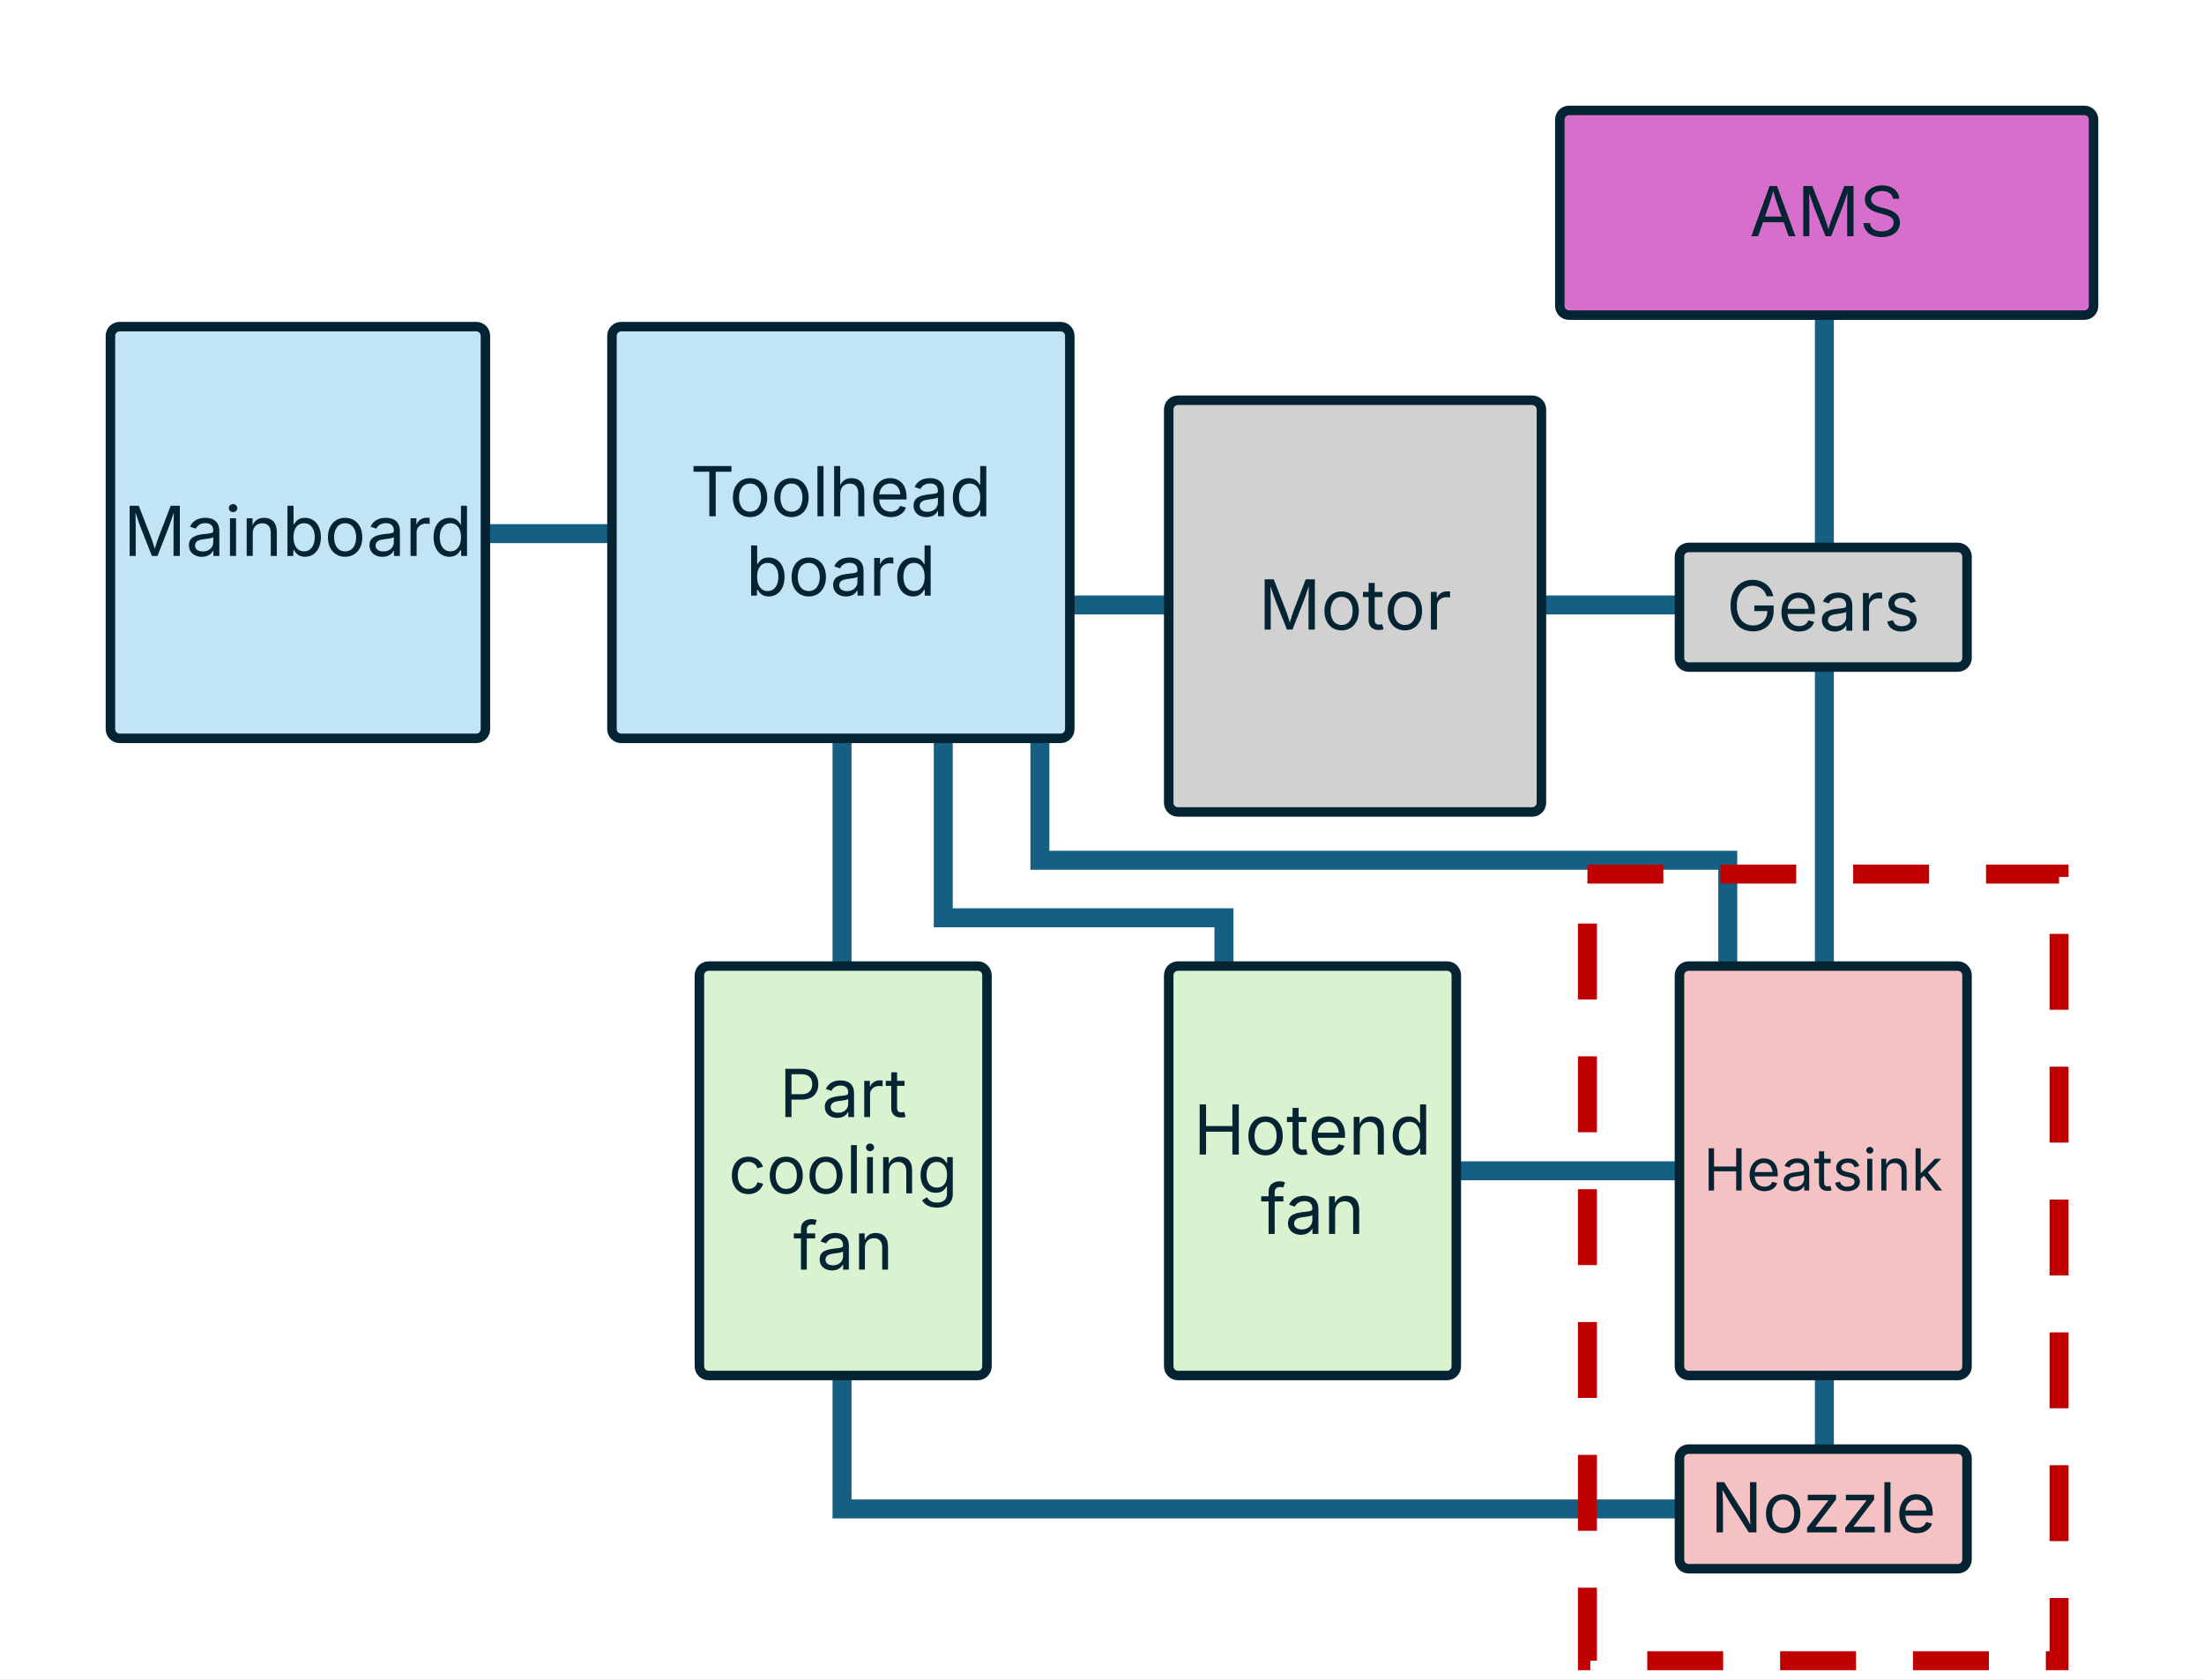
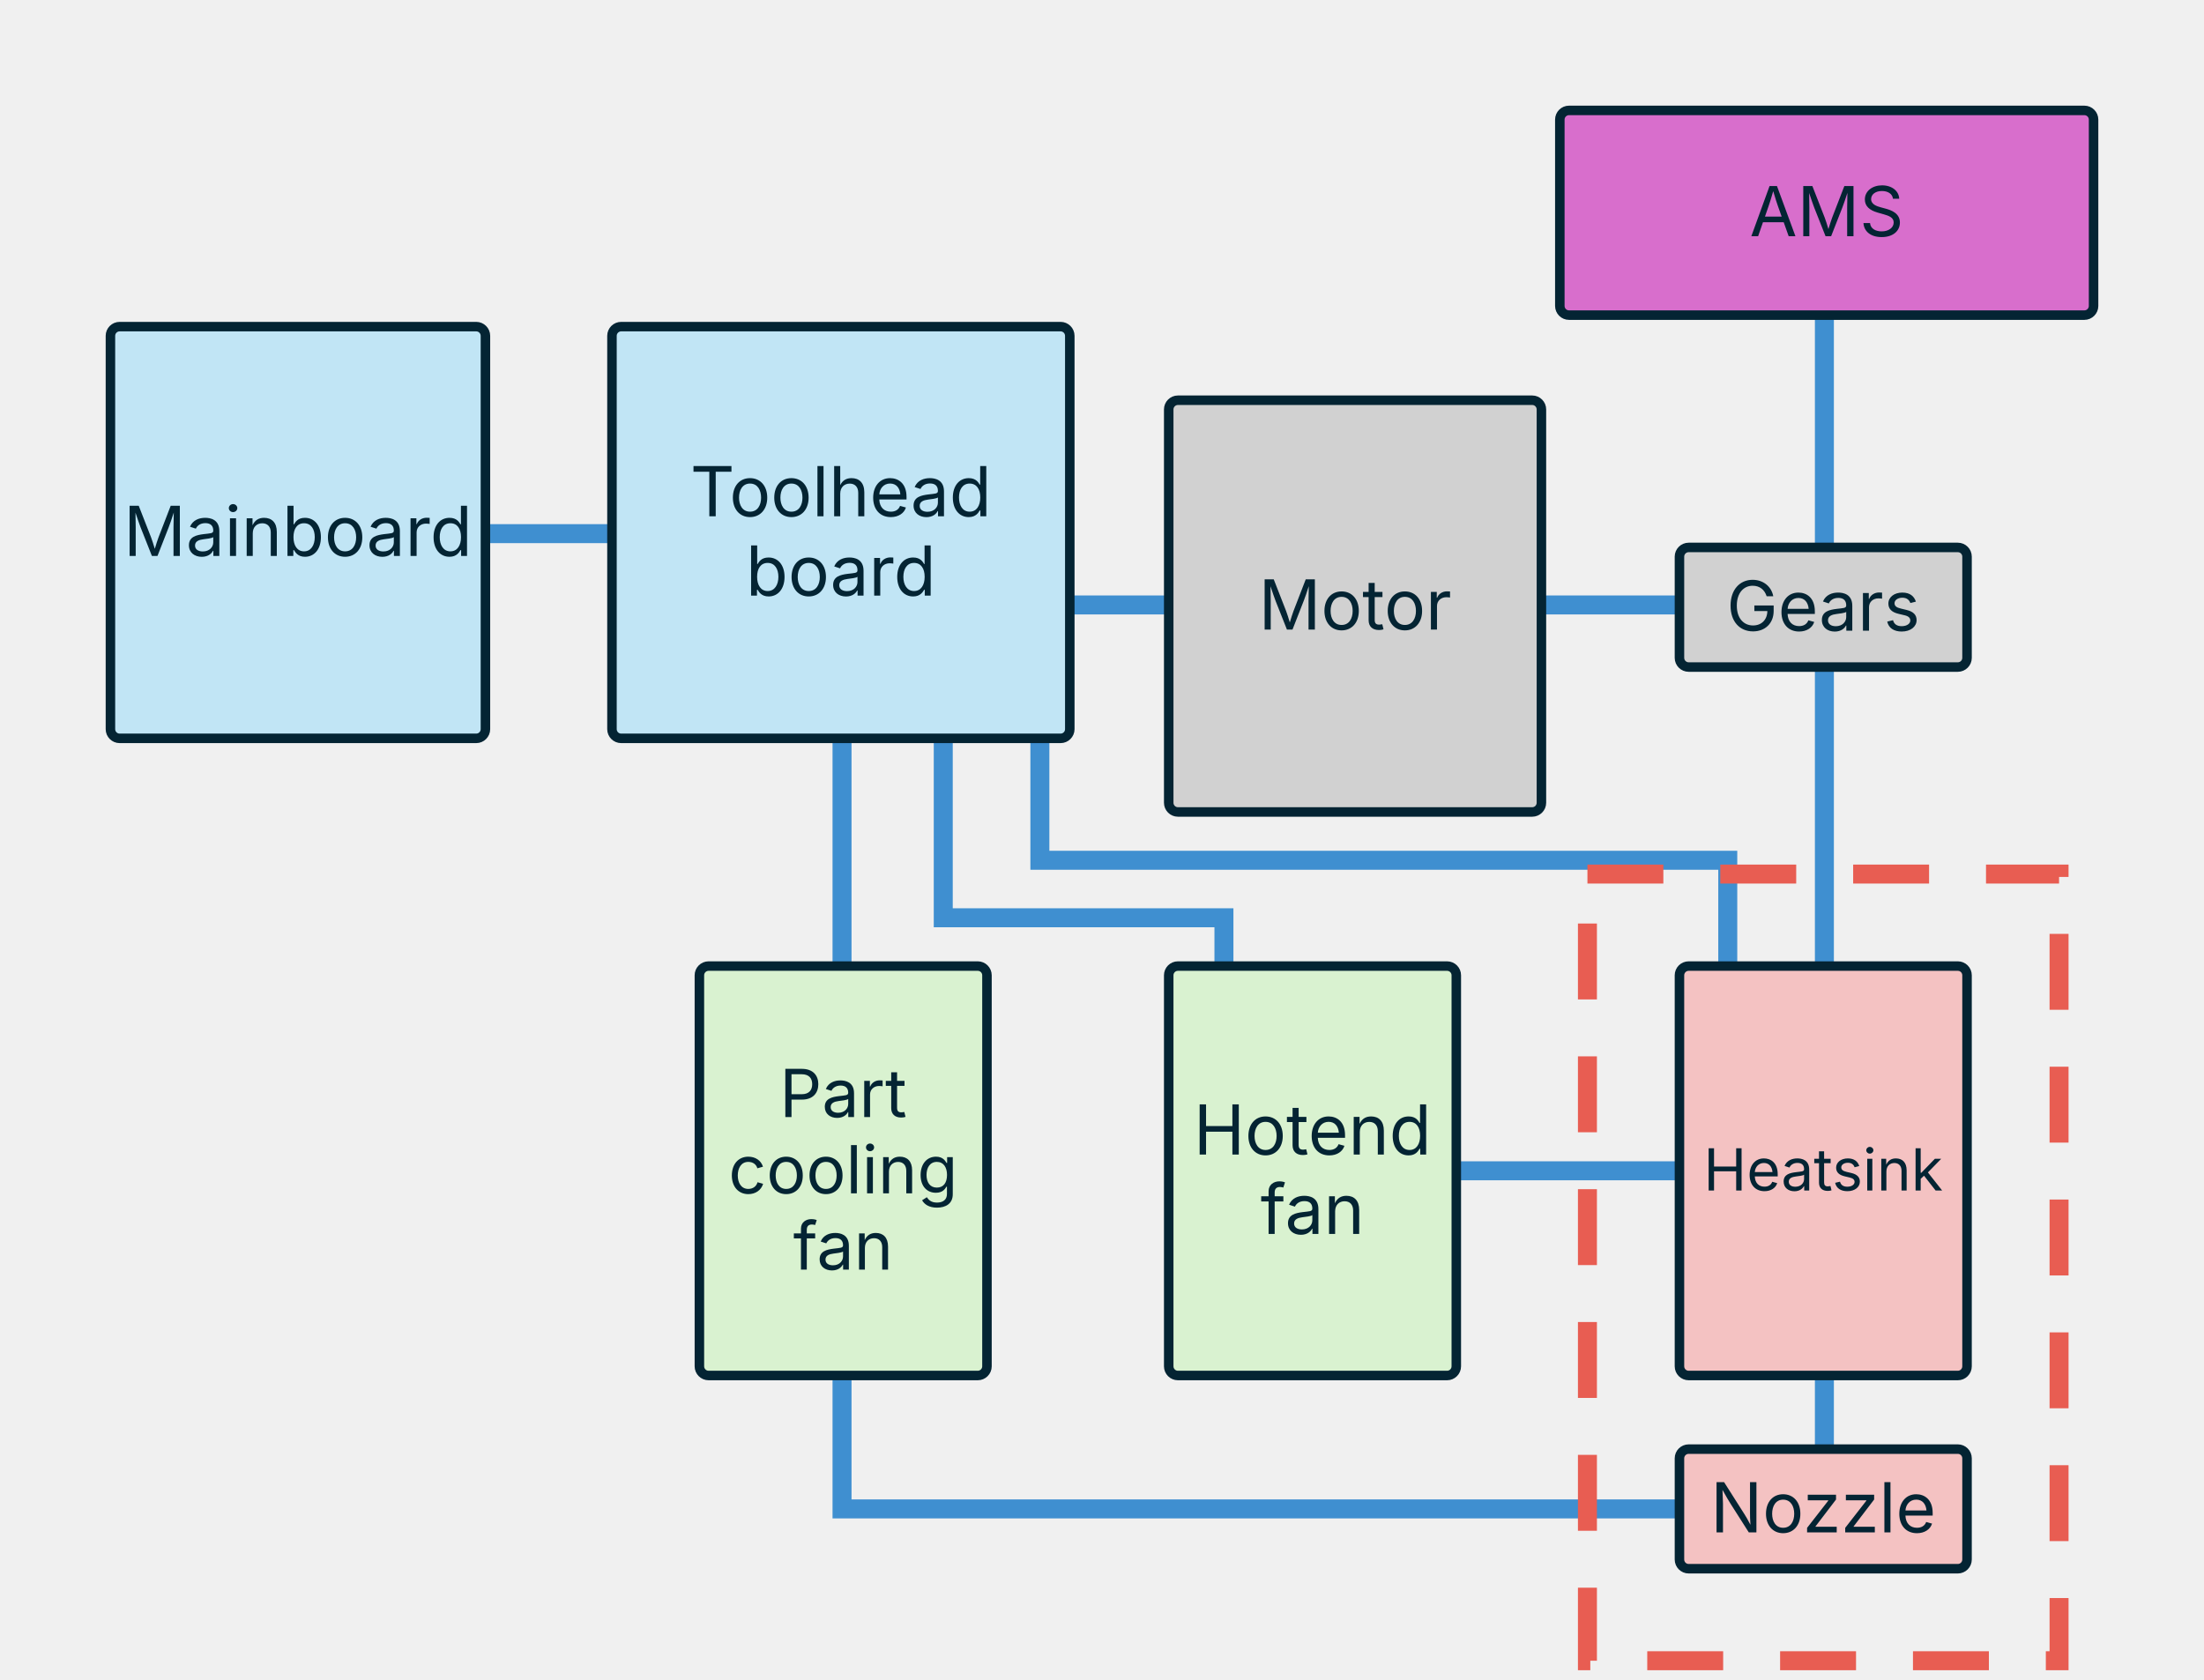
<svg xmlns="http://www.w3.org/2000/svg" version="1.1" class="td-diagram" viewBox="-48 -142 958 730" preserveAspectRatio="xMidYMid meet" role="img">
-   <rect x="-48" y="-142" width="958" height="730" fill="#FFFFFF" />
-   <path d="M163 90L218 90" fill="none" stroke="#156082" stroke-width="8.25" stroke-linecap="square" stroke-linejoin="miter" class="td-edge" data-edge="mainboard~toolhead_board" data-kind="signal" />
-   <path d="M417 121L460 121" fill="none" stroke="#156082" stroke-width="8.25" stroke-linecap="square" stroke-linejoin="miter" class="td-edge" data-edge="toolhead_board~motor" data-kind="power" />
-   <path d="M318 179L318 278" fill="none" stroke="#156082" stroke-width="8.25" stroke-linecap="square" stroke-linejoin="miter" class="td-edge" data-edge="toolhead_board~part_cooling_fan" data-kind="power" />
-   <path d="M362 179L362 257L484 257L484 278" fill="none" stroke="#156082" stroke-width="8.25" stroke-linecap="square" stroke-linejoin="miter" class="td-edge" data-edge="toolhead_board~hotend_fan" data-kind="power" />
-   <path d="M404 179L404 232L703 232L703 278" fill="none" stroke="#156082" stroke-width="8.25" stroke-linecap="square" stroke-linejoin="miter" class="td-edge" data-edge="toolhead_board~heatsink" data-kind="power" />
-   <path d="M622 121L682 121" fill="none" stroke="#156082" stroke-width="8.25" stroke-linecap="square" stroke-linejoin="miter" class="td-edge" data-edge="motor~gears" data-kind="mechanical" />
-   <path d="M745 -5L745 96" fill="none" stroke="#156082" stroke-width="8.25" stroke-linecap="square" stroke-linejoin="miter" class="td-edge" data-edge="ams~gears" data-kind="filament" />
-   <path d="M745 148L745 278" fill="none" stroke="#156082" stroke-width="8.25" stroke-linecap="square" stroke-linejoin="miter" class="td-edge" data-edge="gears~heatsink" data-kind="filament" />
-   <path d="M745 456L745 488" fill="none" stroke="#156082" stroke-width="8.25" stroke-linecap="square" stroke-linejoin="miter" class="td-edge" data-edge="heatsink~nozzle" data-kind="filament" />
-   <path d="M585 367L682 367" fill="none" stroke="#156082" stroke-width="8.25" stroke-linecap="square" stroke-linejoin="miter" class="td-edge" data-edge="hotend_fan~heatsink" data-kind="air" />
-   <path d="M318 456L318 514L682 514" fill="none" stroke="#156082" stroke-width="8.25" stroke-linecap="square" stroke-linejoin="miter" class="td-edge" data-edge="part_cooling_fan~nozzle" data-kind="air" />
+   <path d="M163 90L218 90" fill="none" stroke="#3F8FD0" stroke-width="8.25" stroke-linecap="square" stroke-linejoin="miter" class="td-edge" data-edge="mainboard~toolhead_board" data-kind="signal" />
+   <path d="M417 121L460 121" fill="none" stroke="#3F8FD0" stroke-width="8.25" stroke-linecap="square" stroke-linejoin="miter" class="td-edge" data-edge="toolhead_board~motor" data-kind="power" />
+   <path d="M318 179L318 278" fill="none" stroke="#3F8FD0" stroke-width="8.25" stroke-linecap="square" stroke-linejoin="miter" class="td-edge" data-edge="toolhead_board~part_cooling_fan" data-kind="power" />
+   <path d="M362 179L362 257L484 257L484 278" fill="none" stroke="#3F8FD0" stroke-width="8.25" stroke-linecap="square" stroke-linejoin="miter" class="td-edge" data-edge="toolhead_board~hotend_fan" data-kind="power" />
+   <path d="M404 179L404 232L703 232L703 278" fill="none" stroke="#3F8FD0" stroke-width="8.25" stroke-linecap="square" stroke-linejoin="miter" class="td-edge" data-edge="toolhead_board~heatsink" data-kind="power" />
+   <path d="M622 121L682 121" fill="none" stroke="#3F8FD0" stroke-width="8.25" stroke-linecap="square" stroke-linejoin="miter" class="td-edge" data-edge="motor~gears" data-kind="mechanical" />
+   <path d="M745 -5L745 96" fill="none" stroke="#3F8FD0" stroke-width="8.25" stroke-linecap="square" stroke-linejoin="miter" class="td-edge" data-edge="ams~gears" data-kind="filament" />
+   <path d="M745 148L745 278" fill="none" stroke="#3F8FD0" stroke-width="8.25" stroke-linecap="square" stroke-linejoin="miter" class="td-edge" data-edge="gears~heatsink" data-kind="filament" />
+   <path d="M745 456L745 488" fill="none" stroke="#3F8FD0" stroke-width="8.25" stroke-linecap="square" stroke-linejoin="miter" class="td-edge" data-edge="heatsink~nozzle" data-kind="filament" />
+   <path d="M585 367L682 367" fill="none" stroke="#3F8FD0" stroke-width="8.25" stroke-linecap="square" stroke-linejoin="miter" class="td-edge" data-edge="hotend_fan~heatsink" data-kind="air" />
+   <path d="M318 456L318 514L682 514" fill="none" stroke="#3F8FD0" stroke-width="8.25" stroke-linecap="square" stroke-linejoin="miter" class="td-edge" data-edge="part_cooling_fan~nozzle" data-kind="air" />
  <g class="td-block" data-block="ams" data-group="feed">
    <rect x="630" y="-94" width="232" height="89" rx="4" fill="#D86ECC" stroke="#042433" stroke-width="4.13" />
    <text x="746" y="-39.3" text-anchor="middle" font-size="30" font-family="system-ui, -apple-system, Segoe UI, sans-serif" fill="#042433">AMS</text>
  </g>
  <g class="td-block" data-block="mainboard" data-group="control">
    <rect x="0" y="0" width="163" height="179" rx="4" fill="#C1E5F5" stroke="#042433" stroke-width="4.13" />
    <text x="81.5" y="99.7" text-anchor="middle" font-size="30" font-family="system-ui, -apple-system, Segoe UI, sans-serif" fill="#042433">Mainboard</text>
  </g>
  <g class="td-block" data-block="toolhead_board" data-group="control">
    <rect x="218" y="0" width="199" height="179" rx="4" fill="#C1E5F5" stroke="#042433" stroke-width="4.13" />
    <text x="317.5" y="82.45" text-anchor="middle" font-size="30" font-family="system-ui, -apple-system, Segoe UI, sans-serif" fill="#042433">Toolhead</text>
    <text x="317.5" y="116.95" text-anchor="middle" font-size="30" font-family="system-ui, -apple-system, Segoe UI, sans-serif" fill="#042433">board</text>
  </g>
  <g class="td-block" data-block="motor" data-group="drive">
    <rect x="460" y="32" width="162" height="179" rx="4" fill="#D1D1D1" stroke="#042433" stroke-width="4.13" />
    <text x="541" y="131.7" text-anchor="middle" font-size="30" font-family="system-ui, -apple-system, Segoe UI, sans-serif" fill="#042433">Motor</text>
  </g>
  <g class="td-block" data-block="gears" data-group="drive">
    <rect x="682" y="96" width="125" height="52" rx="4" fill="#D1D1D1" stroke="#042433" stroke-width="4.13" />
    <text x="744.5" y="132.2" text-anchor="middle" font-size="30" font-family="system-ui, -apple-system, Segoe UI, sans-serif" fill="#042433">Gears</text>
  </g>
  <g class="td-block" data-block="part_cooling_fan" data-group="cooling">
    <rect x="256" y="278" width="125" height="178" rx="4" fill="#D9F2D0" stroke="#042433" stroke-width="4.13" />
    <text x="318.5" y="343.647" text-anchor="middle" font-size="28.83" font-family="system-ui, -apple-system, Segoe UI, sans-serif" fill="#042433">Part</text>
    <text x="318.5" y="376.803" text-anchor="middle" font-size="28.83" font-family="system-ui, -apple-system, Segoe UI, sans-serif" fill="#042433">cooling</text>
    <text x="318.5" y="409.958" text-anchor="middle" font-size="28.83" font-family="system-ui, -apple-system, Segoe UI, sans-serif" fill="#042433">fan</text>
  </g>
  <g class="td-block" data-block="hotend_fan" data-group="cooling">
    <rect x="460" y="278" width="125" height="178" rx="4" fill="#D9F2D0" stroke="#042433" stroke-width="4.13" />
    <text x="522.5" y="359.95" text-anchor="middle" font-size="30" font-family="system-ui, -apple-system, Segoe UI, sans-serif" fill="#042433">Hotend</text>
    <text x="522.5" y="394.45" text-anchor="middle" font-size="30" font-family="system-ui, -apple-system, Segoe UI, sans-serif" fill="#042433">fan</text>
  </g>
  <g class="td-block is-tool" data-block="heatsink" data-group="hot">
    <rect x="682" y="278" width="125" height="178" rx="4" fill="#F4C2C2" stroke="#042433" stroke-width="4.13" />
    <text x="744.5" y="375.577" text-anchor="middle" font-size="25.23" font-family="system-ui, -apple-system, Segoe UI, sans-serif" fill="#042433">Heatsink</text>
  </g>
  <g class="td-block is-tool" data-block="nozzle" data-group="hot">
    <rect x="682" y="488" width="125" height="52" rx="4" fill="#F4C2C2" stroke="#042433" stroke-width="4.13" />
    <text x="744.5" y="524.2" text-anchor="middle" font-size="30" font-family="system-ui, -apple-system, Segoe UI, sans-serif" fill="#042433">Nozzle</text>
  </g>
-   <path class="td-boundary" d="M642 238L847 238L847 580L642 580Z" fill="none" stroke="#C00000" stroke-width="8.25" stroke-dasharray="33 24.75" stroke-linejoin="miter" />
+   <path class="td-boundary" d="M642 238L847 238L847 580L642 580Z" fill="none" stroke="#E85D52" stroke-width="8.25" stroke-dasharray="33 24.75" stroke-linejoin="miter" />
</svg>
